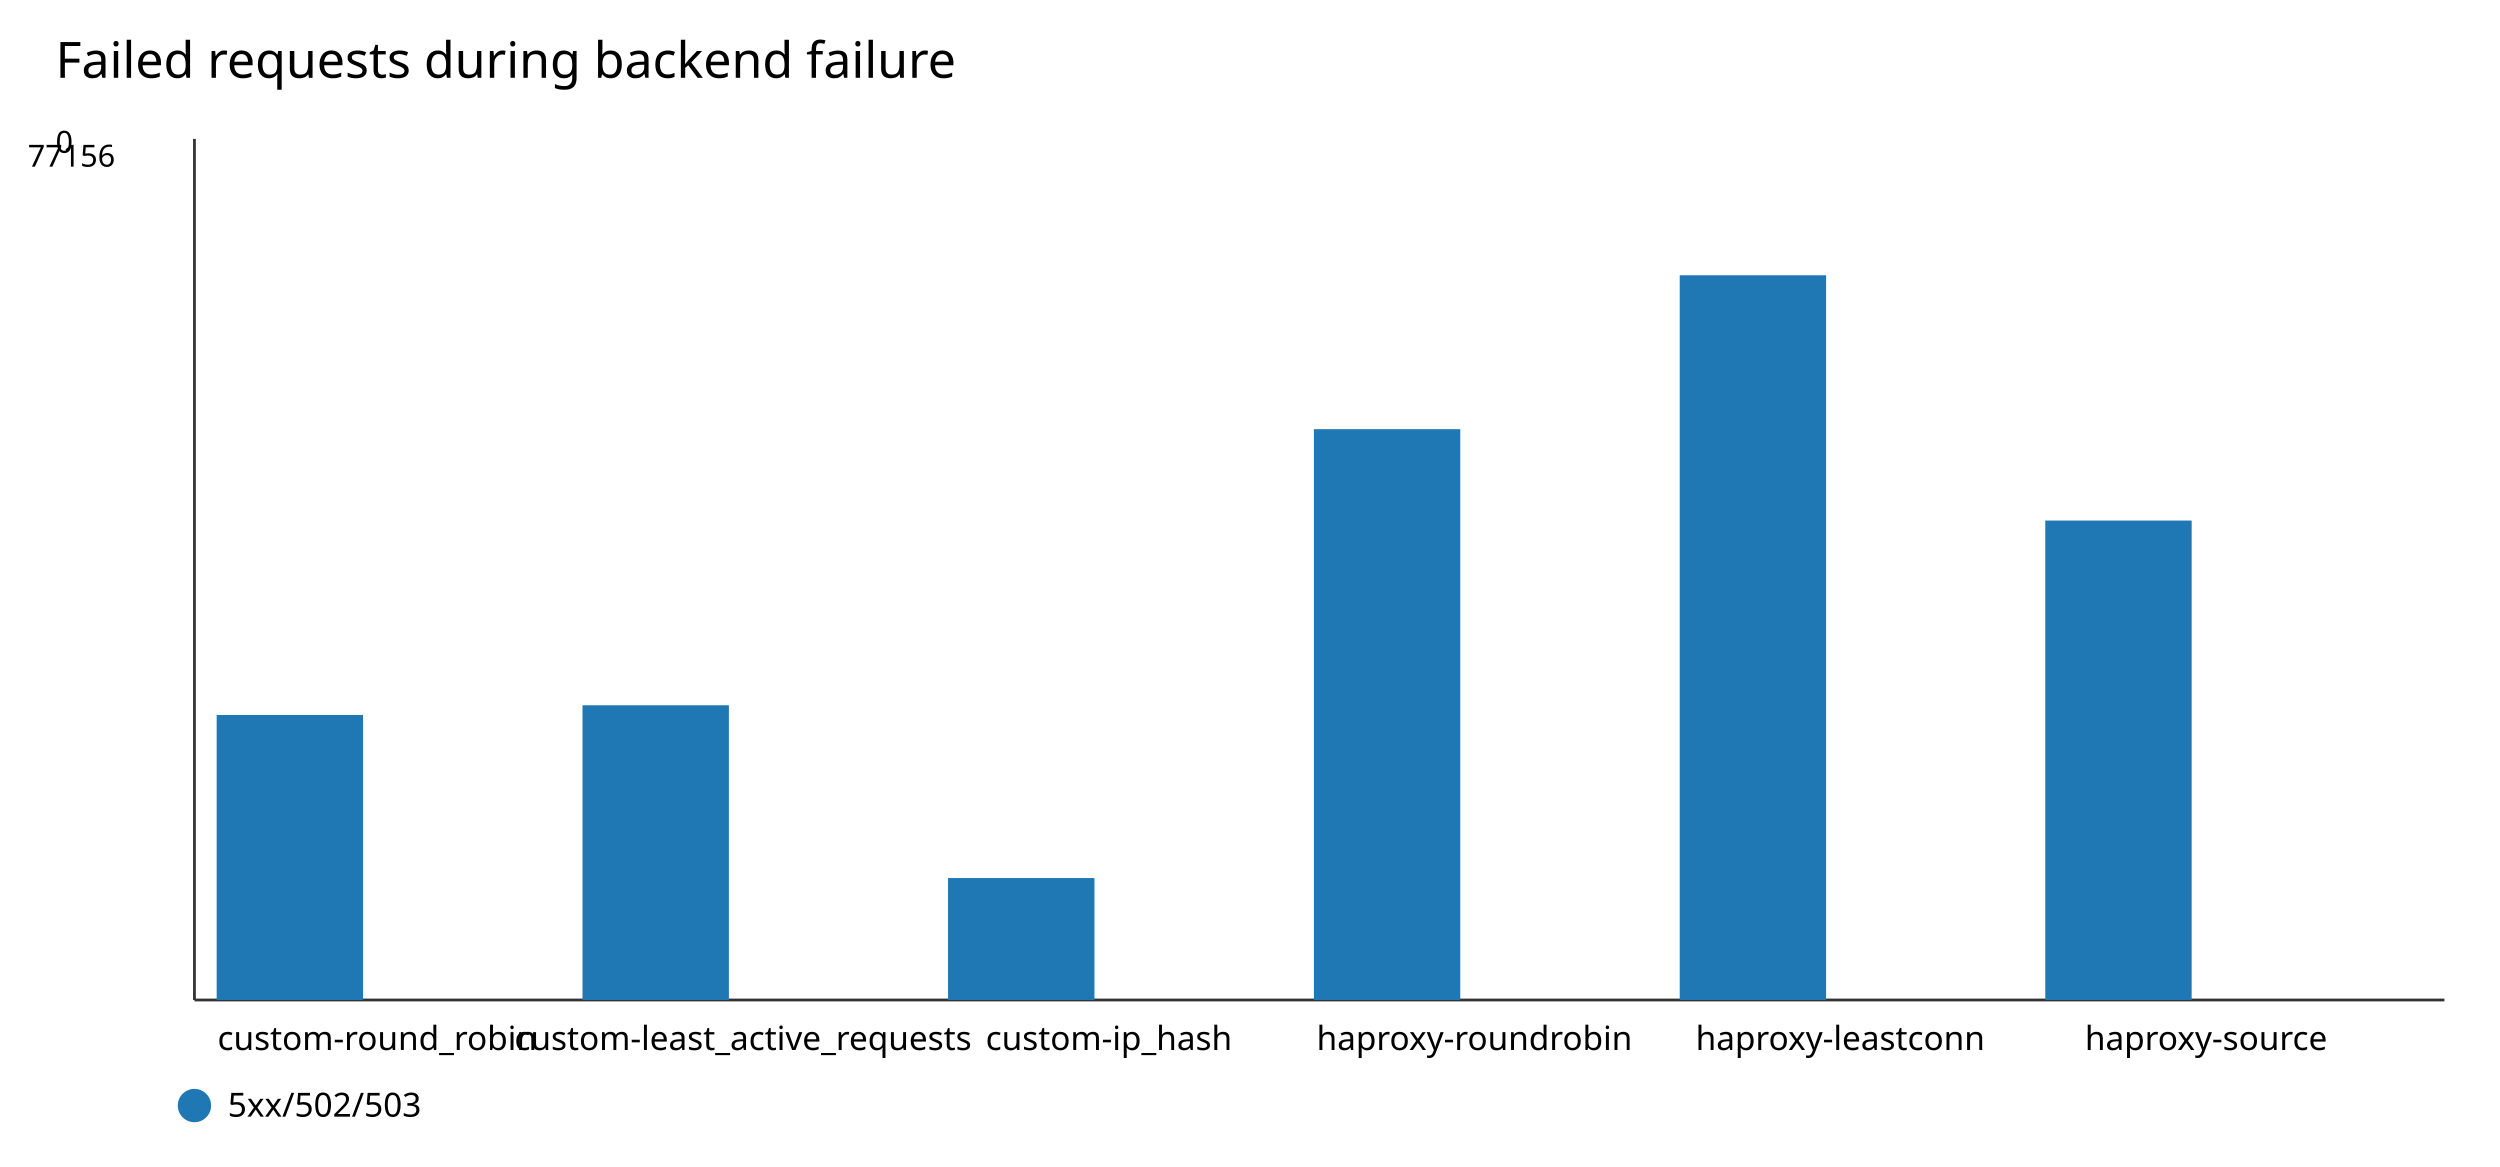
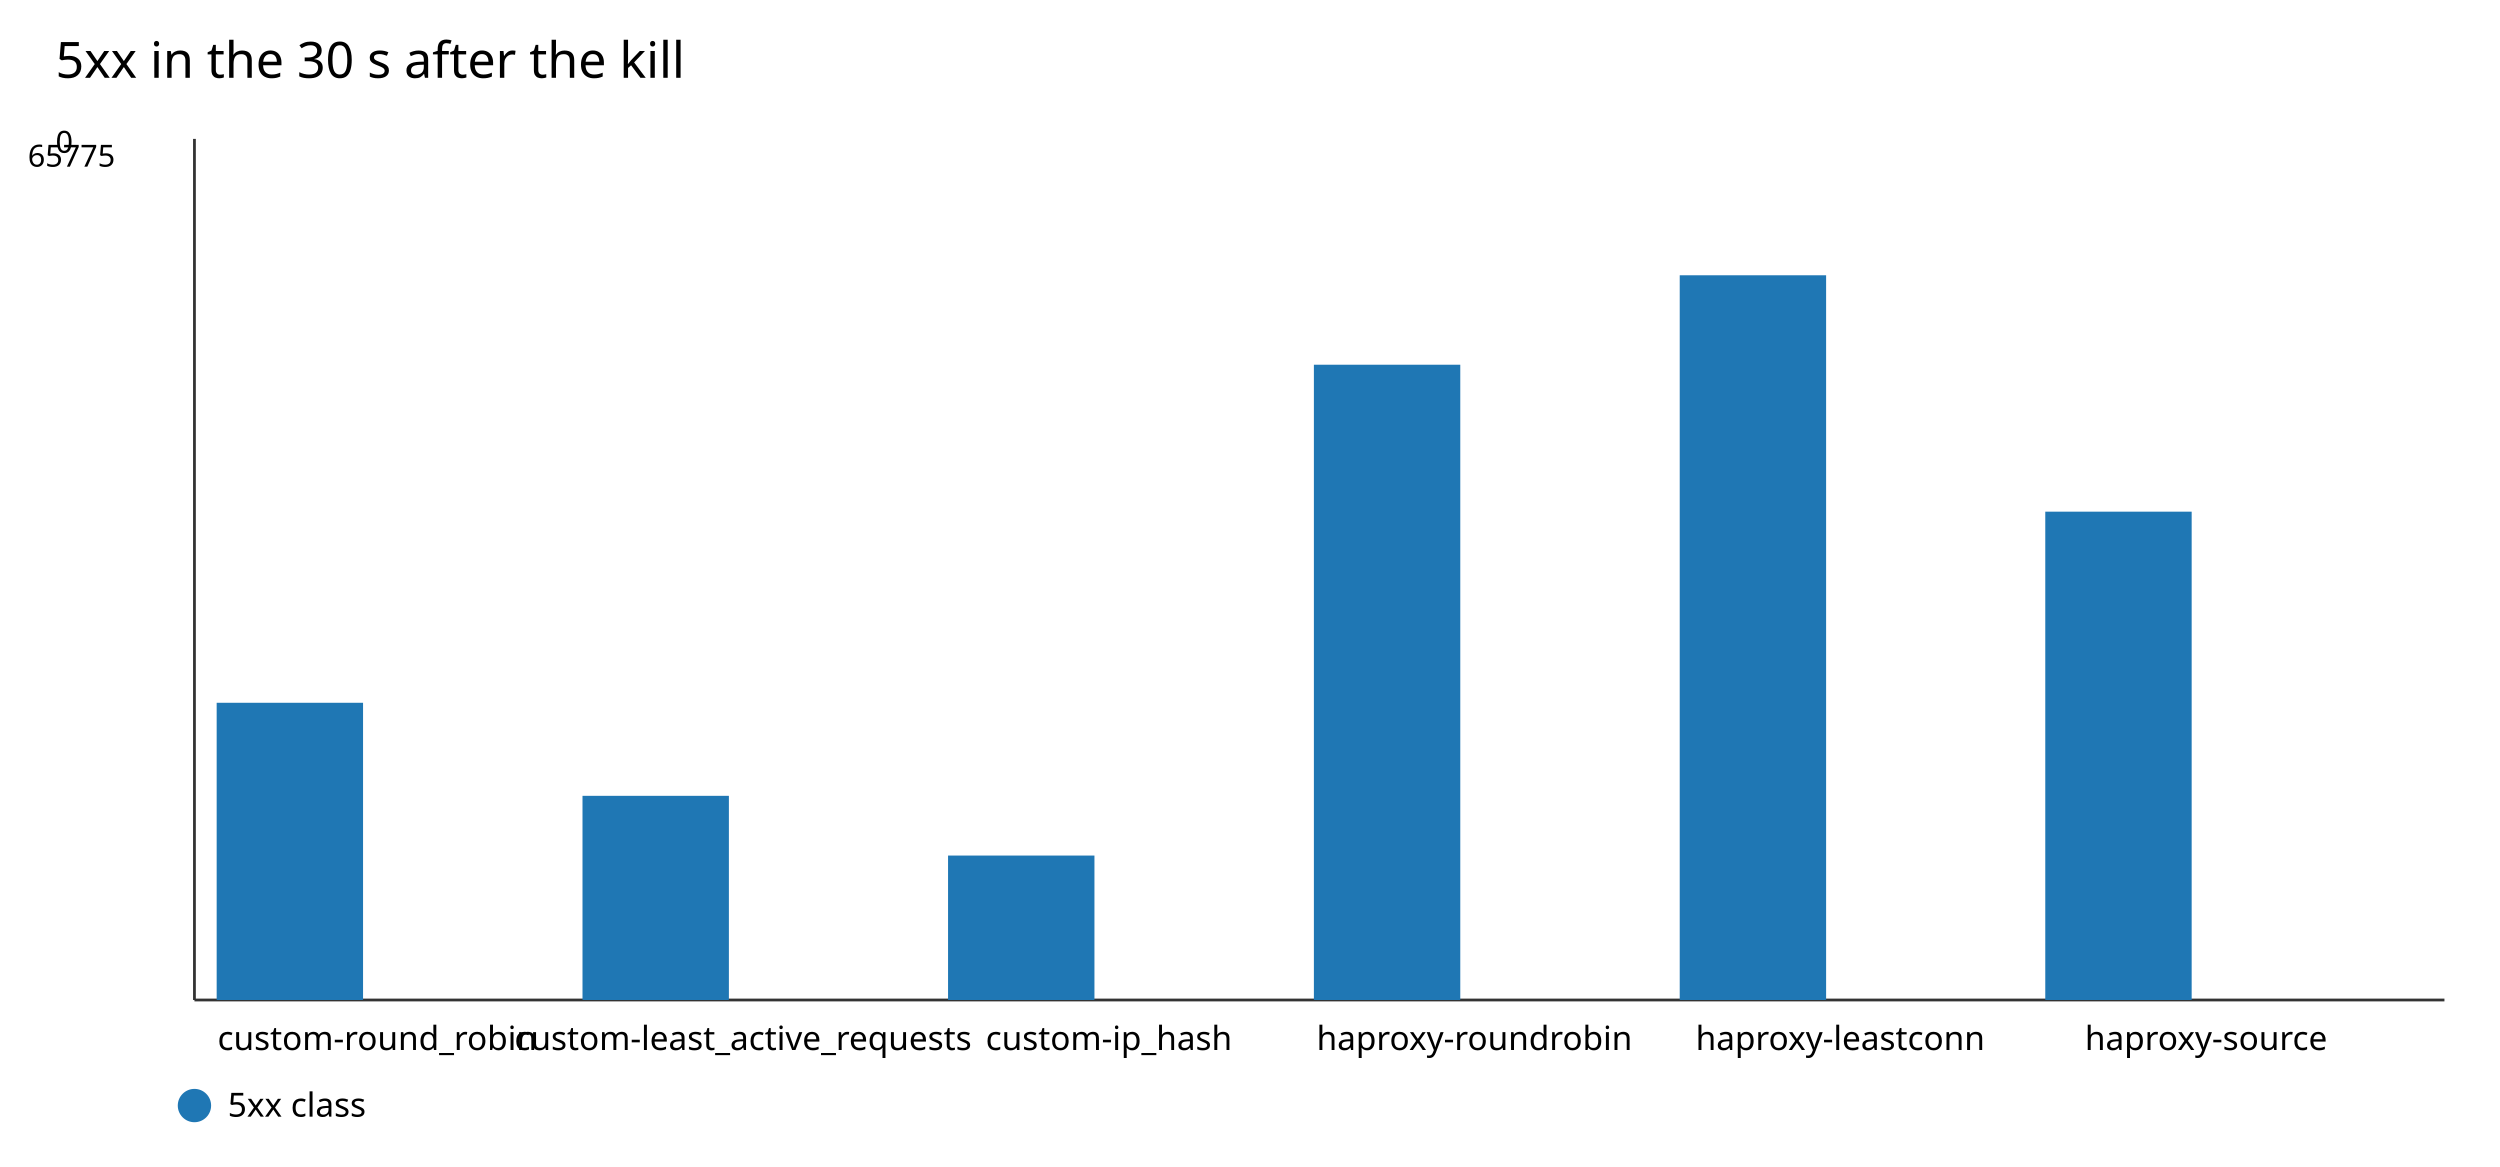
<svg xmlns="http://www.w3.org/2000/svg" width="900" height="420" viewBox="0 0 900 420">
-   <text x="20" y="28" font-family="sans-serif" font-size="18">Failed requests during backend failure</text>
+   <text x="20" y="28" font-family="sans-serif" font-size="18">5xx in the 30 s after the kill</text>
  <line x1="70" y1="50" x2="70" y2="360" stroke="#333" />
  <line x1="70" y1="360" x2="880" y2="360" stroke="#333" />
  <text x="20" y="55" font-family="sans-serif" font-size="11">0</text>
-   <text x="10" y="60" font-family="sans-serif" font-size="11">77156</text>
-   <rect x="78.0" y="257.4" width="52.7" height="102.6" fill="#1f77b4" />
+   <text x="10" y="60" font-family="sans-serif" font-size="11">65775</text>
+   <rect x="78.0" y="253.0" width="52.7" height="107.0" fill="#1f77b4" />
  <text x="135.8" y="378" text-anchor="middle" font-family="sans-serif" font-size="12">custom-round_robin</text>
-   <rect x="209.7" y="253.9" width="52.7" height="106.1" fill="#1f77b4" />
+   <rect x="209.7" y="286.5" width="52.7" height="73.5" fill="#1f77b4" />
  <text x="267.5" y="378" text-anchor="middle" font-family="sans-serif" font-size="12">custom-least_active_requests</text>
-   <rect x="341.3" y="316.1" width="52.7" height="43.9" fill="#1f77b4" />
+   <rect x="341.3" y="308.0" width="52.7" height="52.0" fill="#1f77b4" />
  <text x="399.2" y="378" text-anchor="middle" font-family="sans-serif" font-size="12">custom-ip_hash</text>
-   <rect x="473.0" y="154.5" width="52.7" height="205.5" fill="#1f77b4" />
+   <rect x="473.0" y="131.3" width="52.7" height="228.7" fill="#1f77b4" />
  <text x="530.8" y="378" text-anchor="middle" font-family="sans-serif" font-size="12">haproxy-roundrobin</text>
  <rect x="604.7" y="99.1" width="52.7" height="260.9" fill="#1f77b4" />
  <text x="662.5" y="378" text-anchor="middle" font-family="sans-serif" font-size="12">haproxy-leastconn</text>
-   <rect x="736.3" y="187.4" width="52.7" height="172.6" fill="#1f77b4" />
+   <rect x="736.3" y="184.2" width="52.7" height="175.8" fill="#1f77b4" />
  <text x="794.2" y="378" text-anchor="middle" font-family="sans-serif" font-size="12">haproxy-source</text>
  <circle cx="70" cy="398" r="6" fill="#1f77b4" />
-   <text x="82" y="402" font-family="sans-serif" font-size="12">5xx/502/503</text>
+   <text x="82" y="402" font-family="sans-serif" font-size="12">5xx class</text>
</svg>
